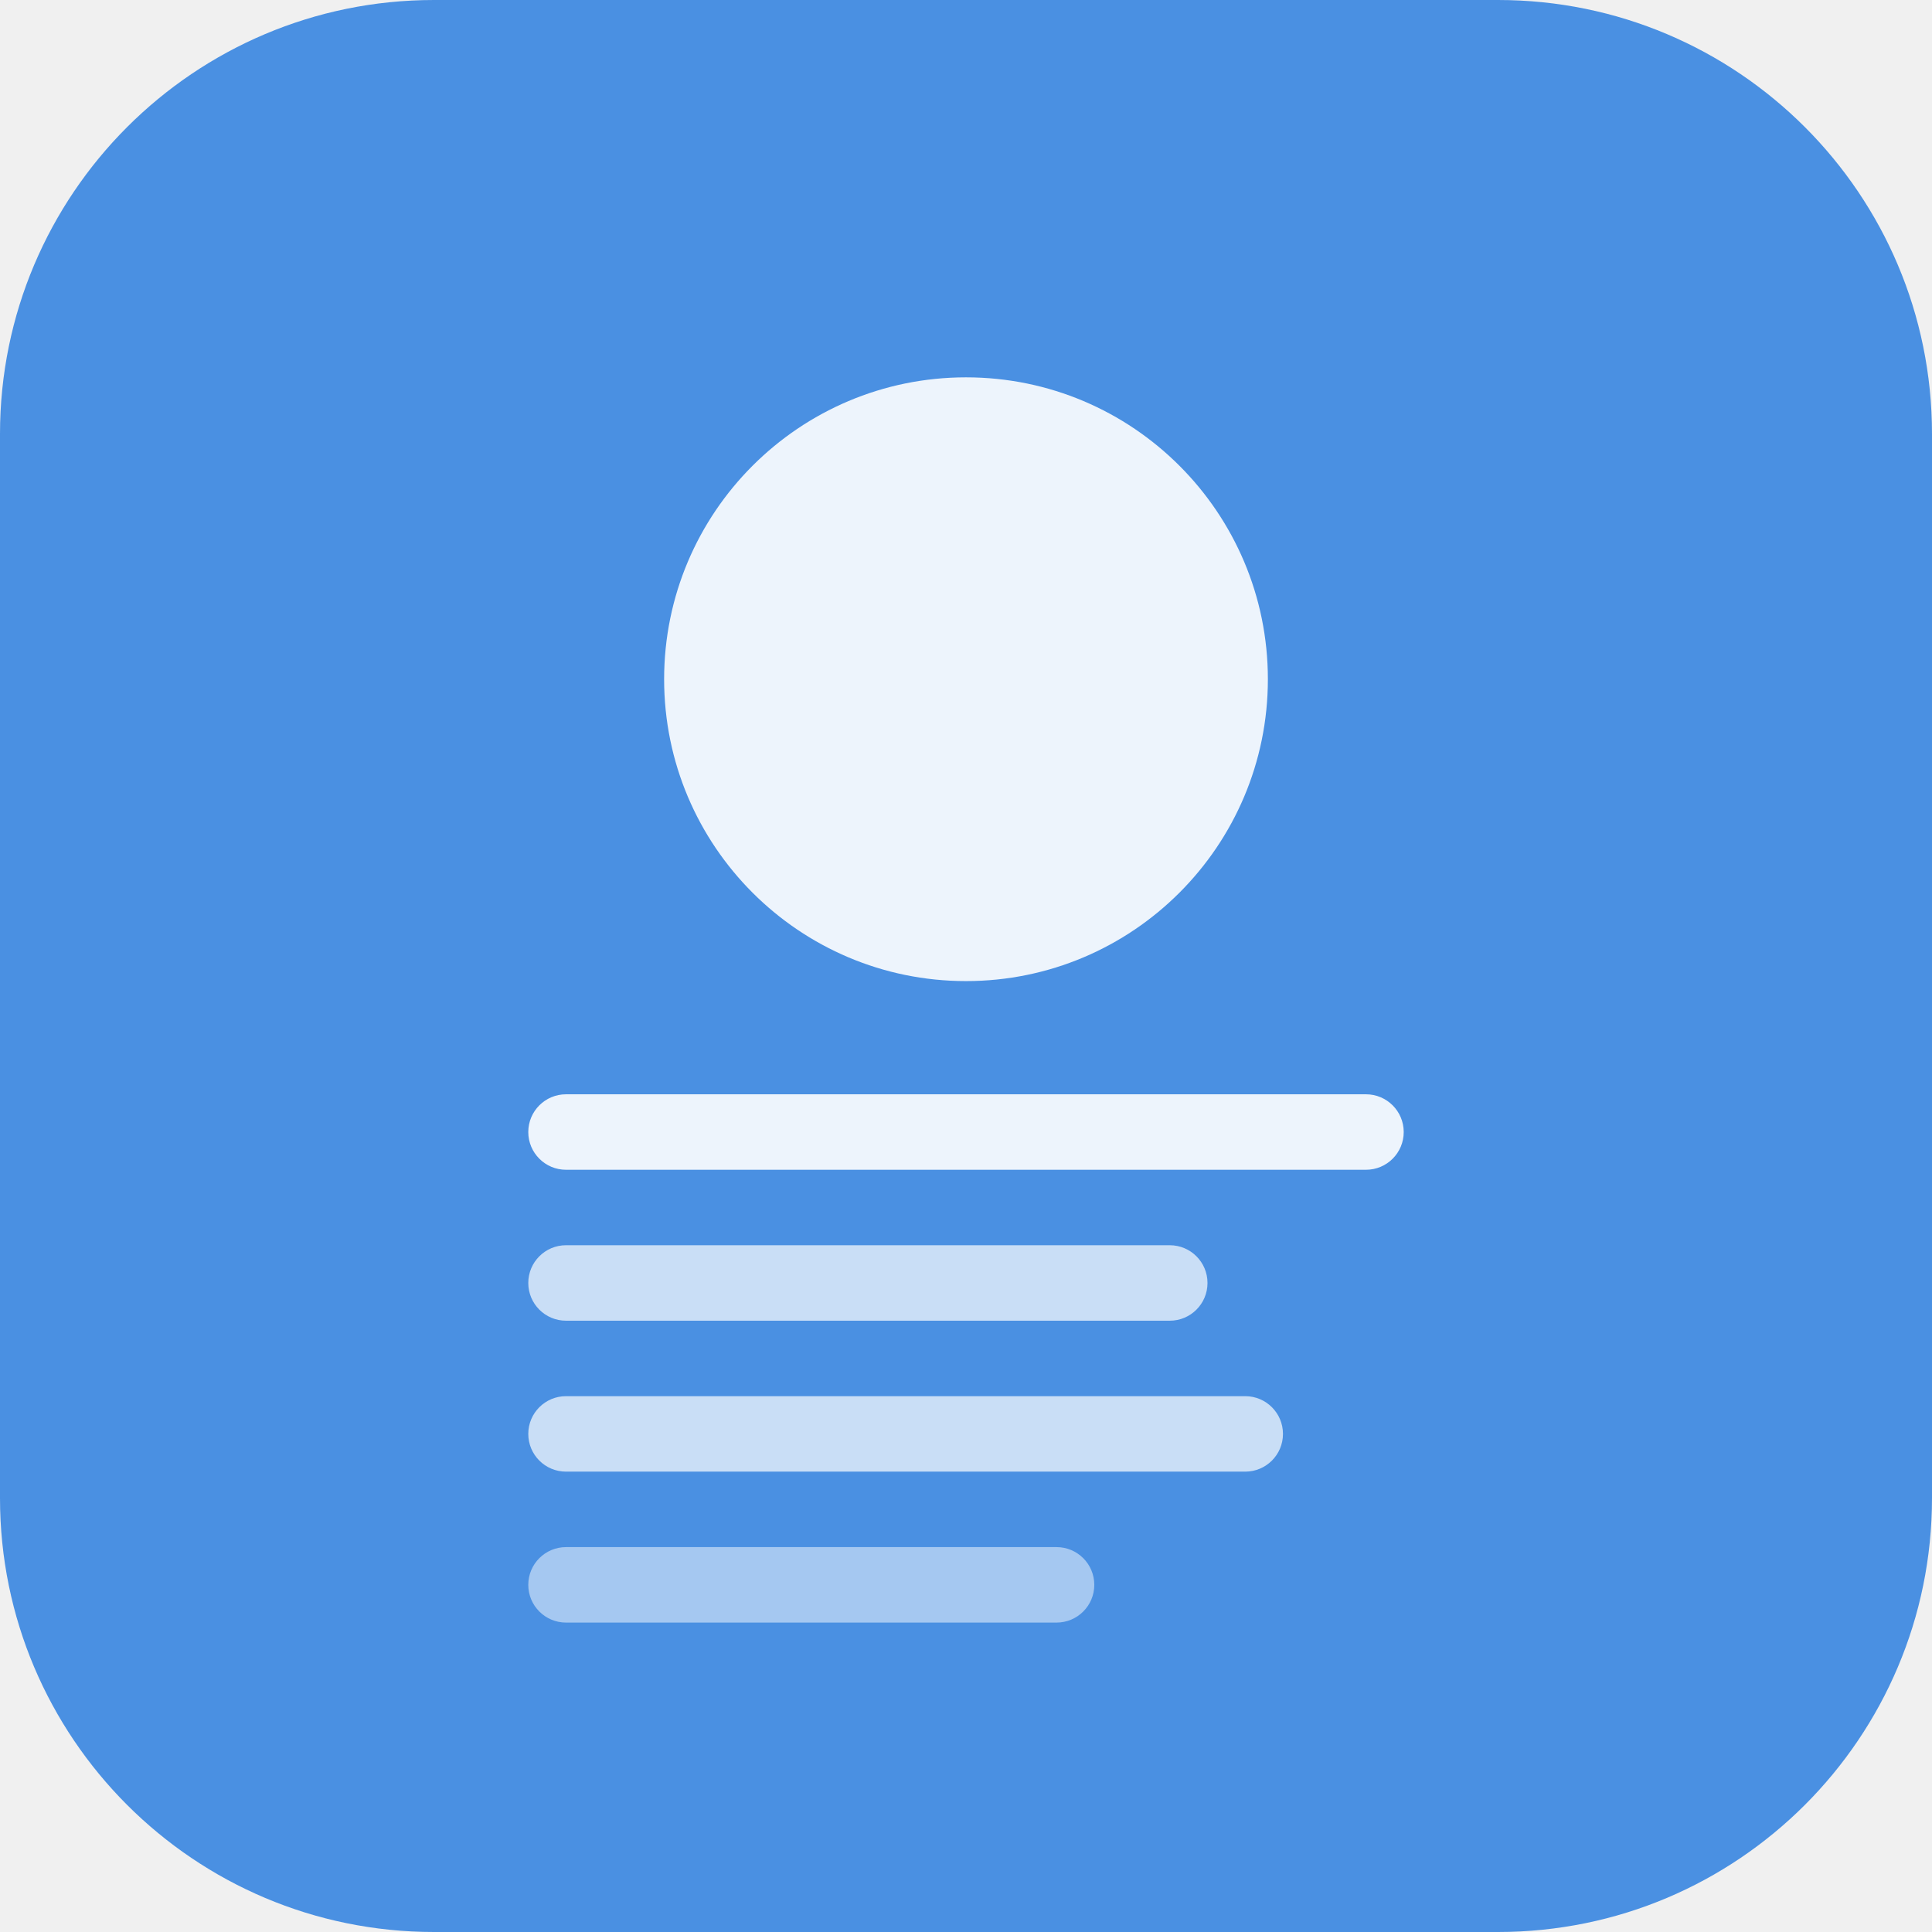
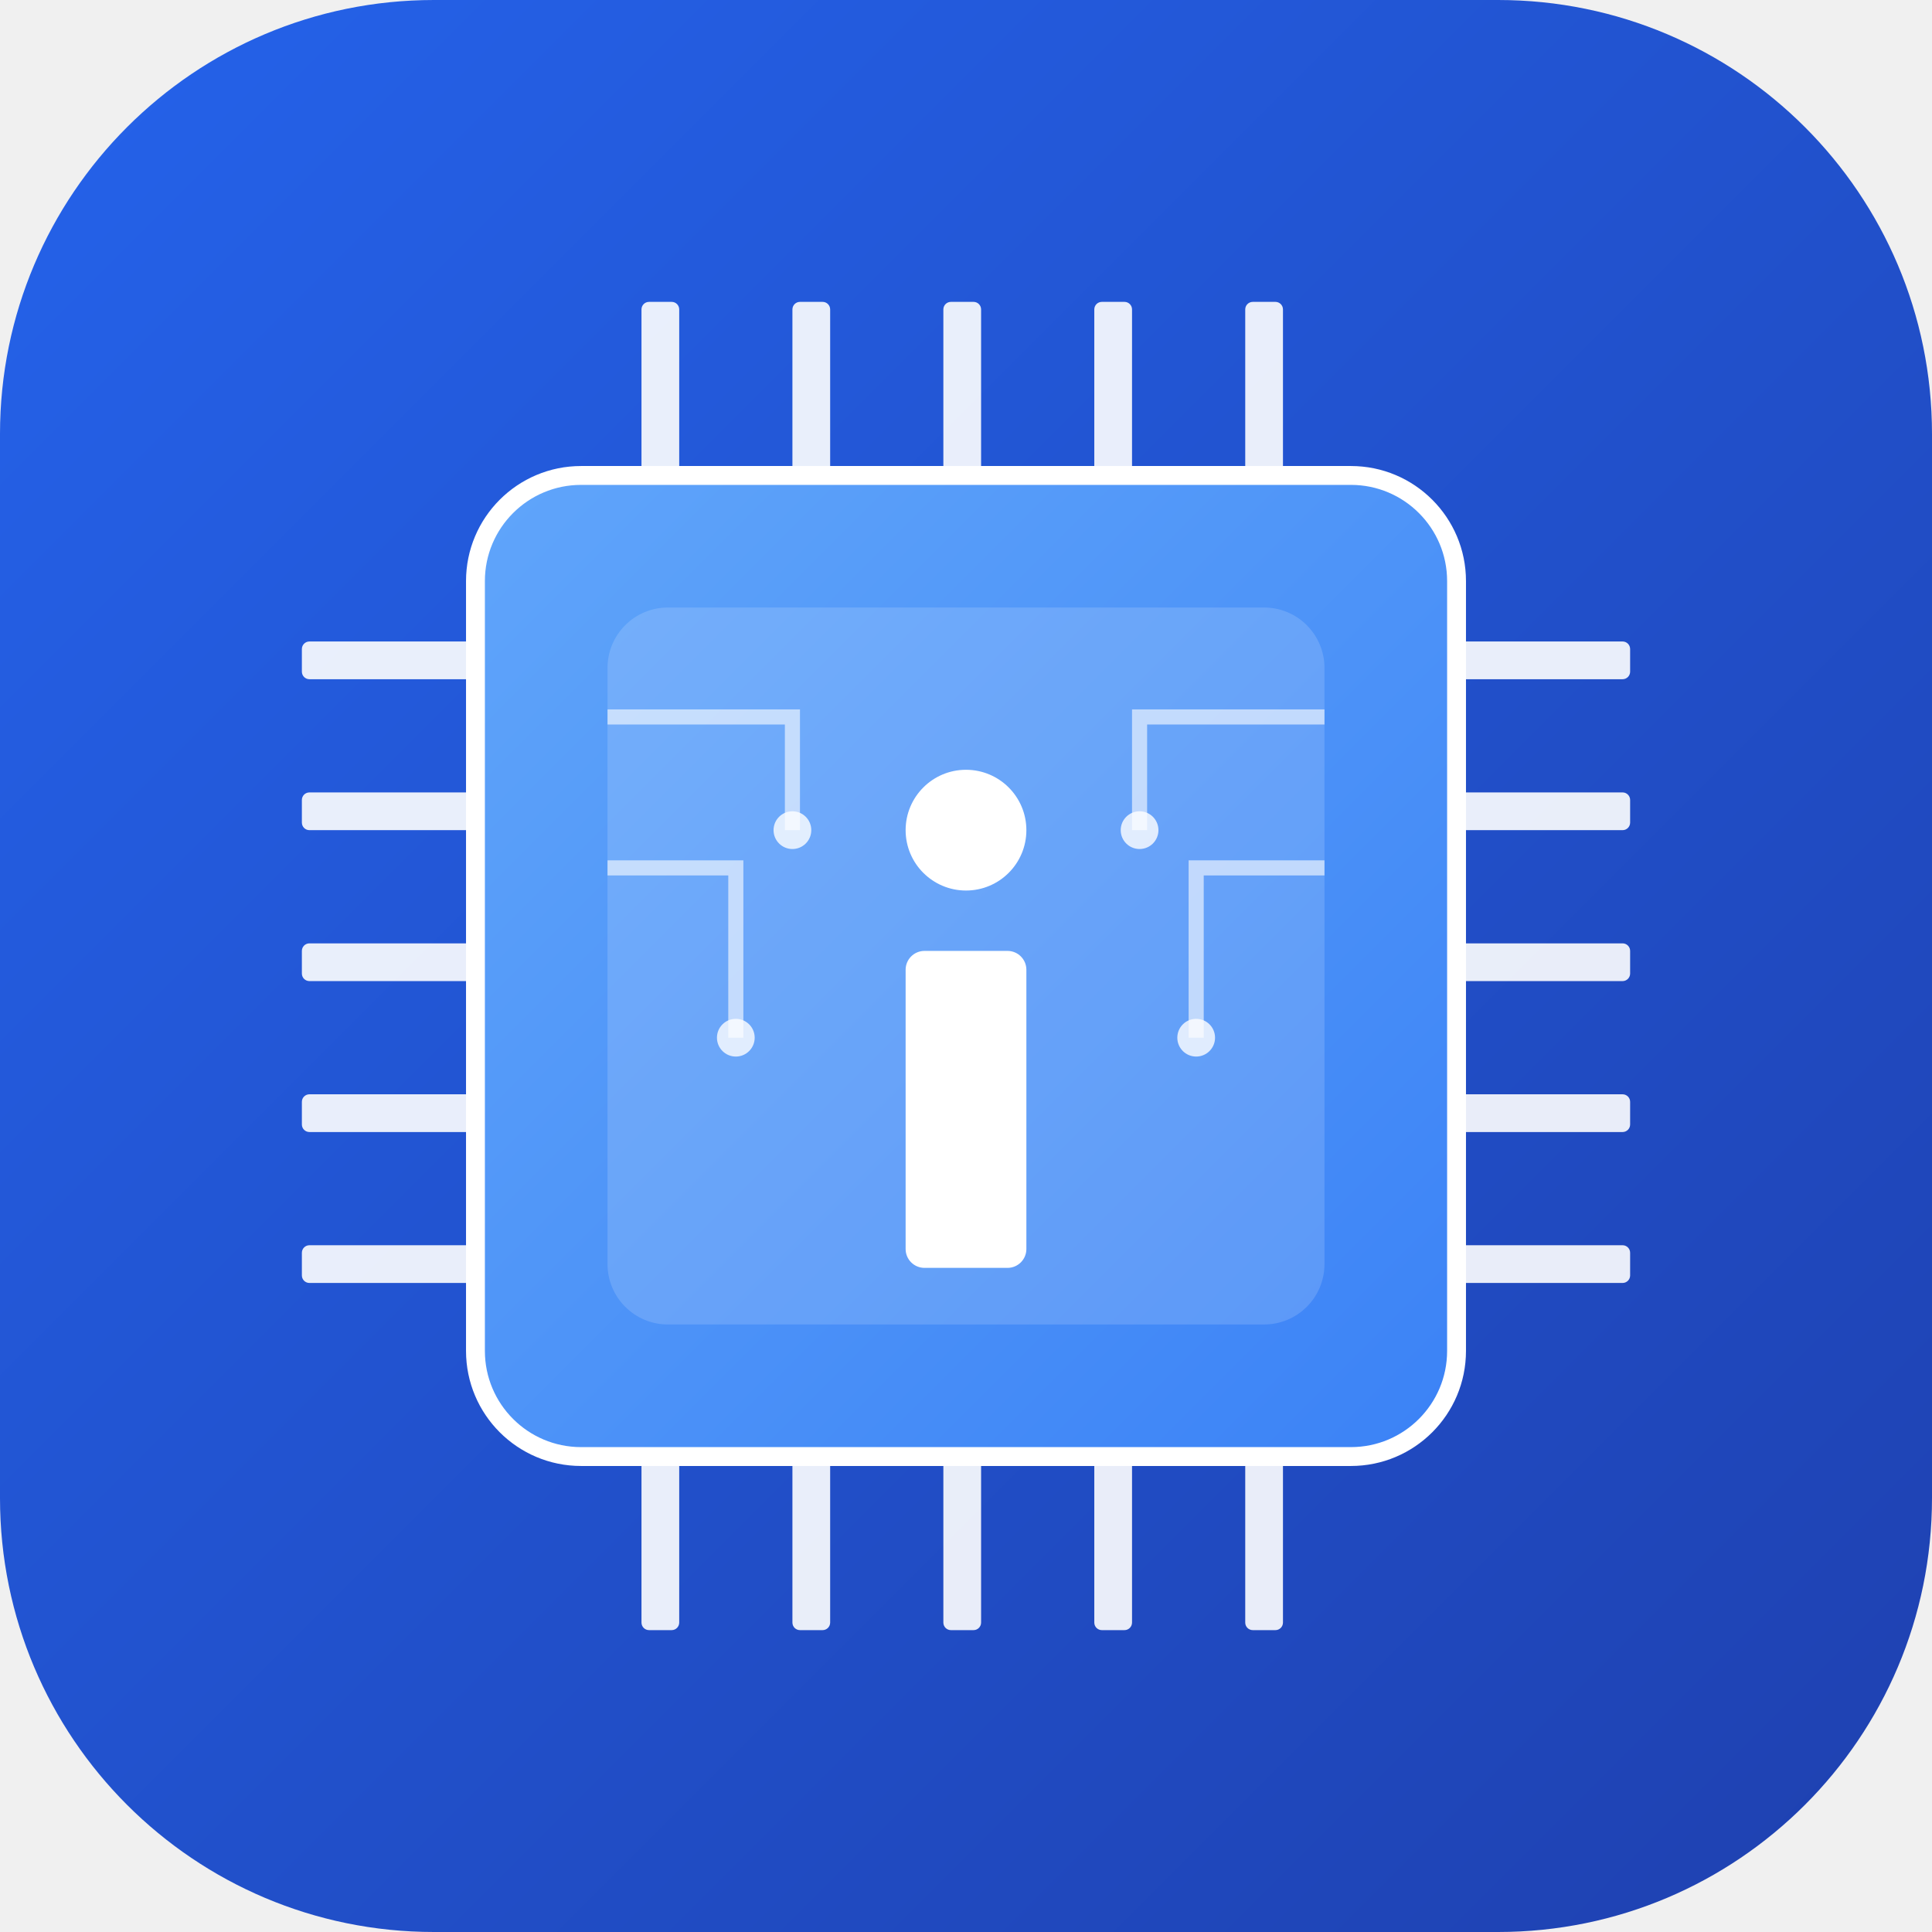
<svg xmlns="http://www.w3.org/2000/svg" width="512" height="512" viewBox="0 0 512 512">
-   <rect width="512" height="512" rx="115" fill="#4A90E2" />
-   <circle cx="256" cy="180" r="80" fill="white" opacity="0.9" />
-   <rect x="140" y="290" width="232" height="20" rx="10" fill="white" opacity="0.9" />
-   <rect x="140" y="330" width="180" height="20" rx="10" fill="white" opacity="0.7" />
-   <rect x="140" y="370" width="200" height="20" rx="10" fill="white" opacity="0.7" />
-   <rect x="140" y="410" width="150" height="20" rx="10" fill="white" opacity="0.5" />
+   <defs>
+     <linearGradient id="bgGradient" x1="0%" y1="0%" x2="100%" y2="100%">
+       <stop offset="0%" style="stop-color:#2563eb;stop-opacity:1" />
+       <stop offset="100%" style="stop-color:#1e40af;stop-opacity:1" />
+     </linearGradient>
+     <linearGradient id="chipGradient" x1="0%" y1="0%" x2="100%" y2="100%">
+       <stop offset="0%" style="stop-color:#60a5fa;stop-opacity:1" />
+       <stop offset="100%" style="stop-color:#3b82f6;stop-opacity:1" />
+     </linearGradient>
+   </defs>
+   <rect width="512" height="512" rx="115" fill="url(#bgGradient)" />
+   <rect x="126" y="126" width="260" height="260" rx="28" fill="url(#chipGradient)" stroke="white" stroke-width="5" />
+   <rect x="80" y="170" width="46" height="10" rx="2" fill="white" opacity="0.9" />
+   <rect x="80" y="210" width="46" height="10" rx="2" fill="white" opacity="0.9" />
+   <rect x="80" y="250" width="46" height="10" rx="2" fill="white" opacity="0.9" />
+   <rect x="80" y="290" width="46" height="10" rx="2" fill="white" opacity="0.9" />
+   <rect x="80" y="330" width="46" height="10" rx="2" fill="white" opacity="0.9" />
+   <rect x="386" y="170" width="46" height="10" rx="2" fill="white" opacity="0.9" />
+   <rect x="386" y="210" width="46" height="10" rx="2" fill="white" opacity="0.9" />
+   <rect x="386" y="250" width="46" height="10" rx="2" fill="white" opacity="0.9" />
+   <rect x="386" y="290" width="46" height="10" rx="2" fill="white" opacity="0.9" />
+   <rect x="386" y="330" width="46" height="10" rx="2" fill="white" opacity="0.9" />
+   <rect x="170" y="80" width="10" height="46" rx="2" fill="white" opacity="0.9" />
+   <rect x="210" y="80" width="10" height="46" rx="2" fill="white" opacity="0.9" />
+   <rect x="250" y="80" width="10" height="46" rx="2" fill="white" opacity="0.9" />
+   <rect x="290" y="80" width="10" height="46" rx="2" fill="white" opacity="0.9" />
+   <rect x="330" y="80" width="10" height="46" rx="2" fill="white" opacity="0.9" />
+   <rect x="170" y="386" width="10" height="46" rx="2" fill="white" opacity="0.9" />
+   <rect x="210" y="386" width="10" height="46" rx="2" fill="white" opacity="0.9" />
+   <rect x="250" y="386" width="10" height="46" rx="2" fill="white" opacity="0.9" />
+   <rect x="290" y="386" width="10" height="46" rx="2" fill="white" opacity="0.9" />
+   <rect x="330" y="386" width="10" height="46" rx="2" fill="white" opacity="0.9" />
+   <rect x="161" y="161" width="190" height="190" rx="16" fill="rgba(255,255,255,0.15)" />
+   <circle cx="256" cy="220" r="16" fill="white" />
+   <rect x="240" y="252" width="32" height="84" rx="5" fill="white" />
+   <path d="M 161 190 L 210 190 L 210 220" stroke="white" stroke-width="4" fill="none" opacity="0.6" />
+   <path d="M 161 230 L 195 230 L 195 275" stroke="white" stroke-width="4" fill="none" opacity="0.6" />
+   <path d="M 351 190 L 302 190 L 302 220" stroke="white" stroke-width="4" fill="none" opacity="0.6" />
+   <path d="M 351 230 L 317 230 L 317 275" stroke="white" stroke-width="4" fill="none" opacity="0.6" />
+   <circle cx="210" cy="220" r="5" fill="white" opacity="0.8" />
+   <circle cx="195" cy="275" r="5" fill="white" opacity="0.8" />
+   <circle cx="302" cy="220" r="5" fill="white" opacity="0.8" />
+   <circle cx="317" cy="275" r="5" fill="white" opacity="0.8" />
</svg>
